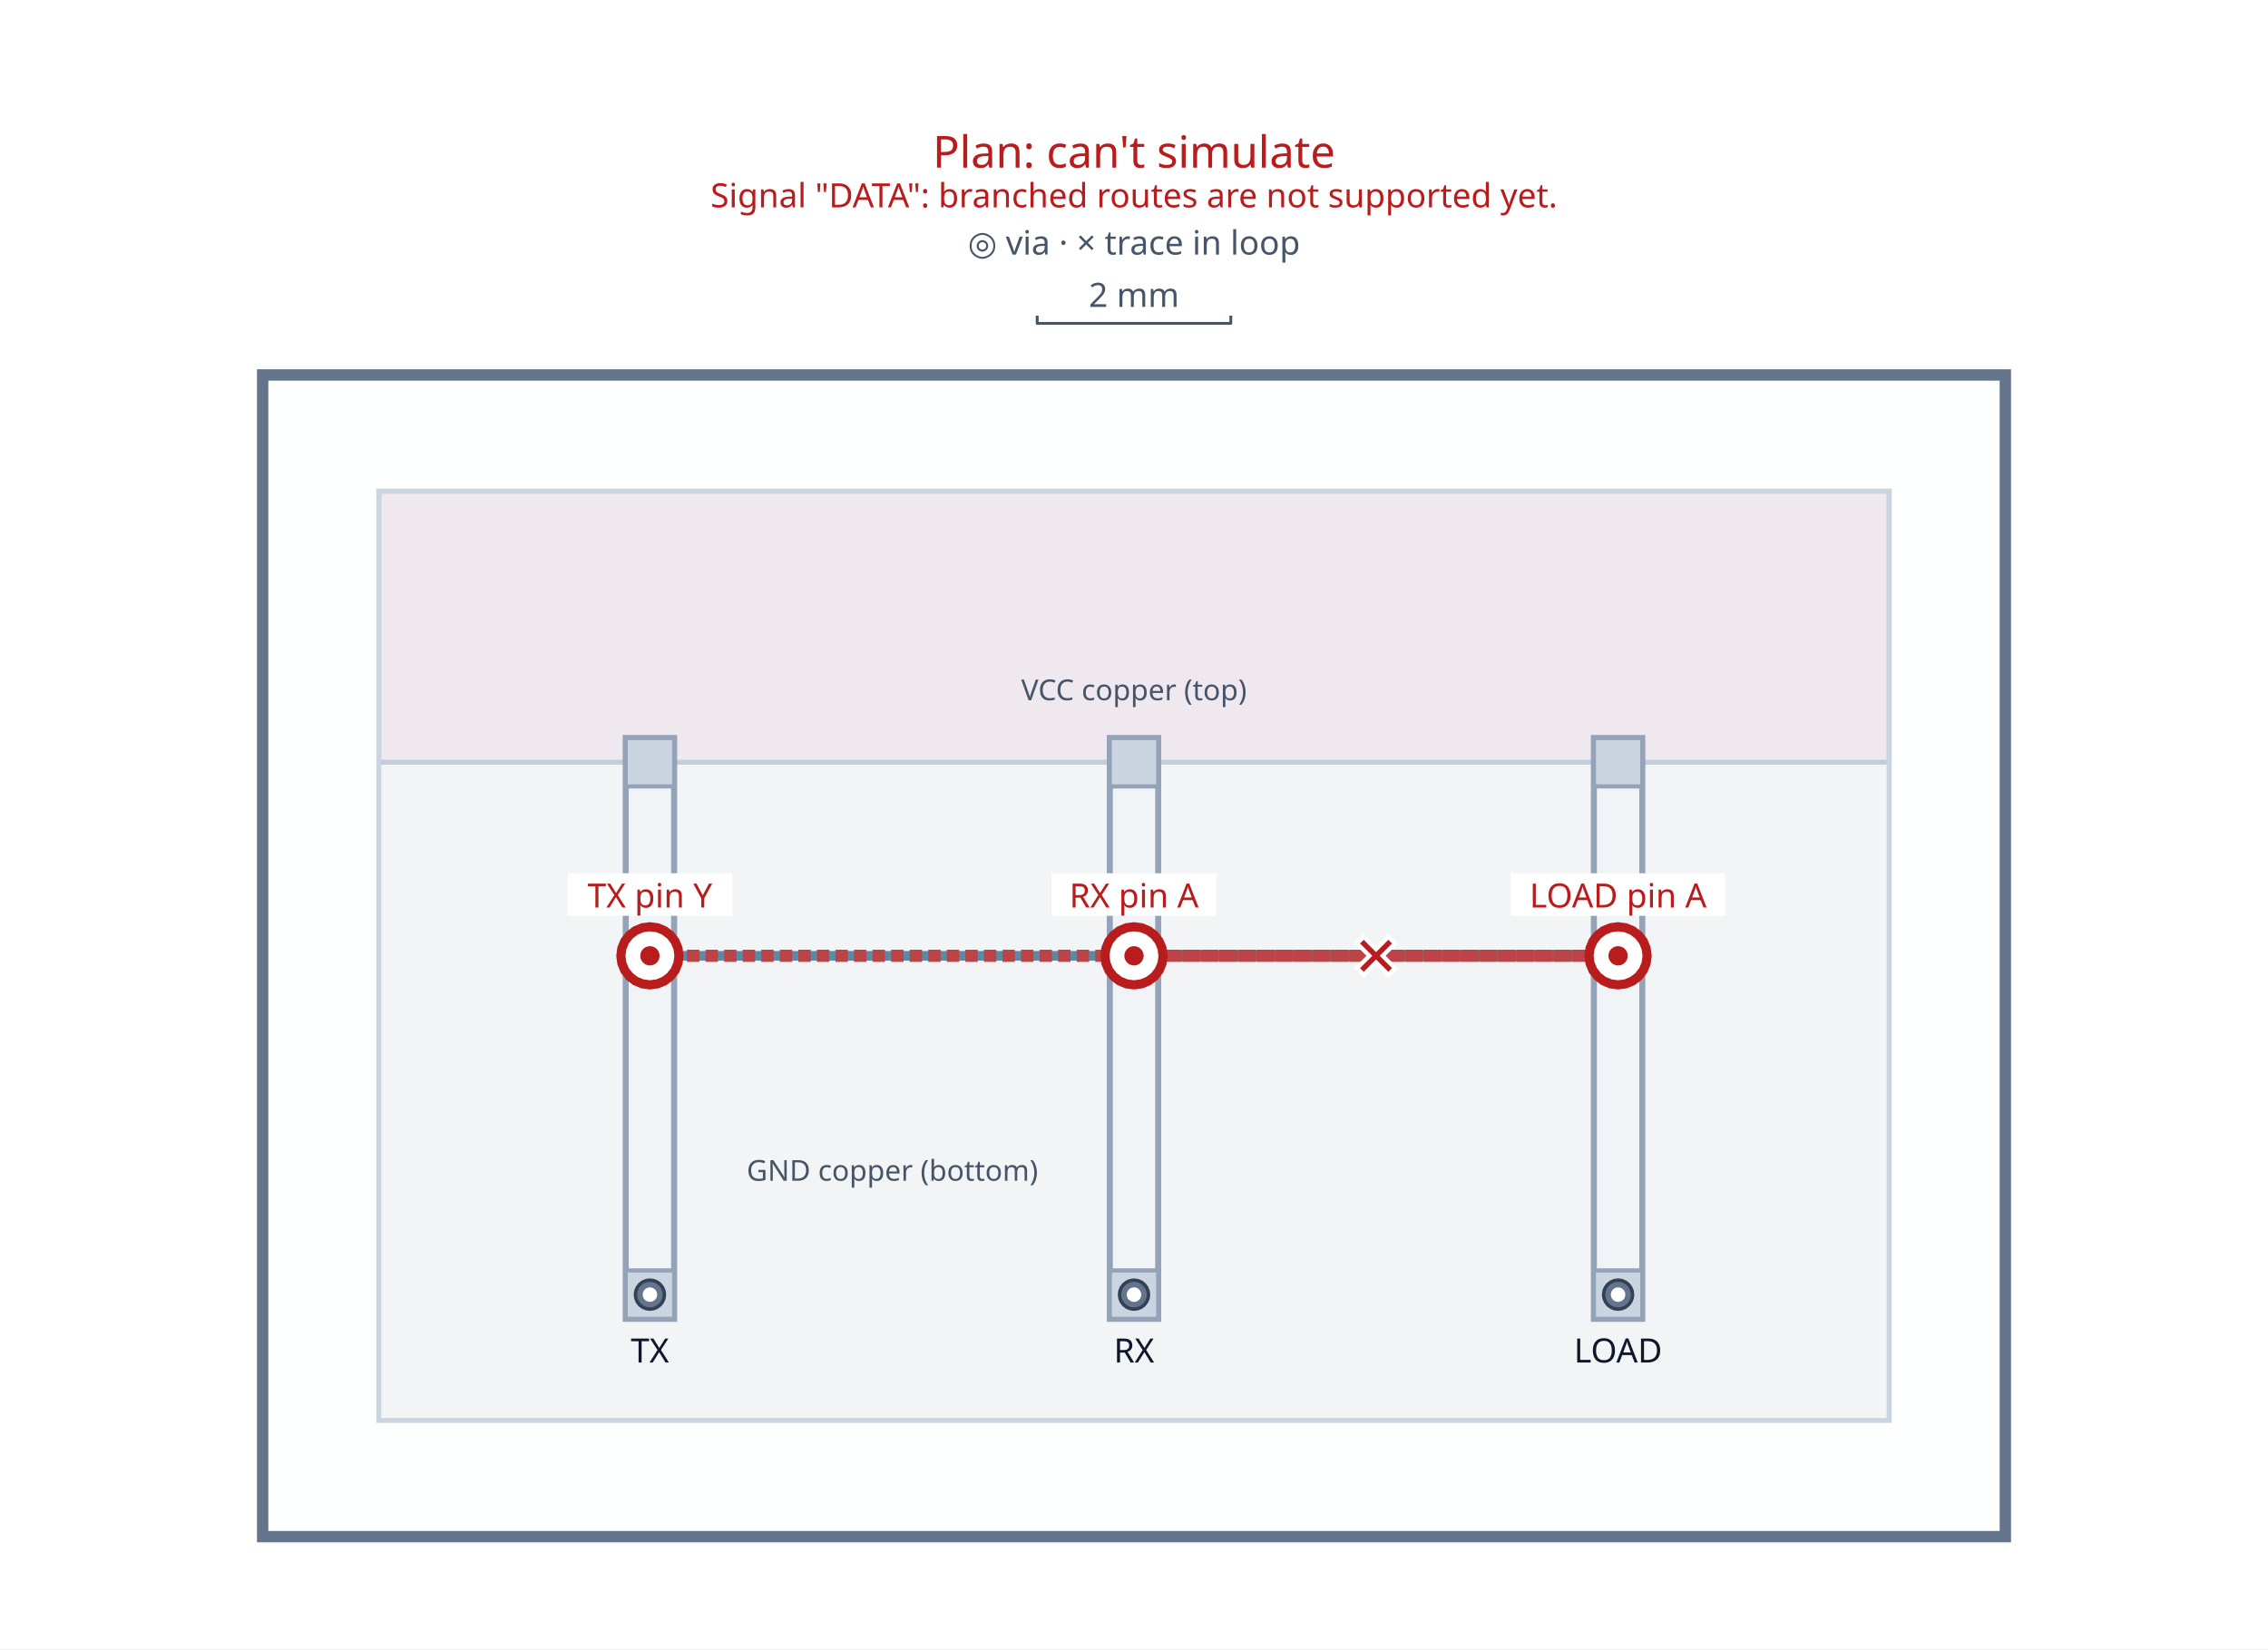
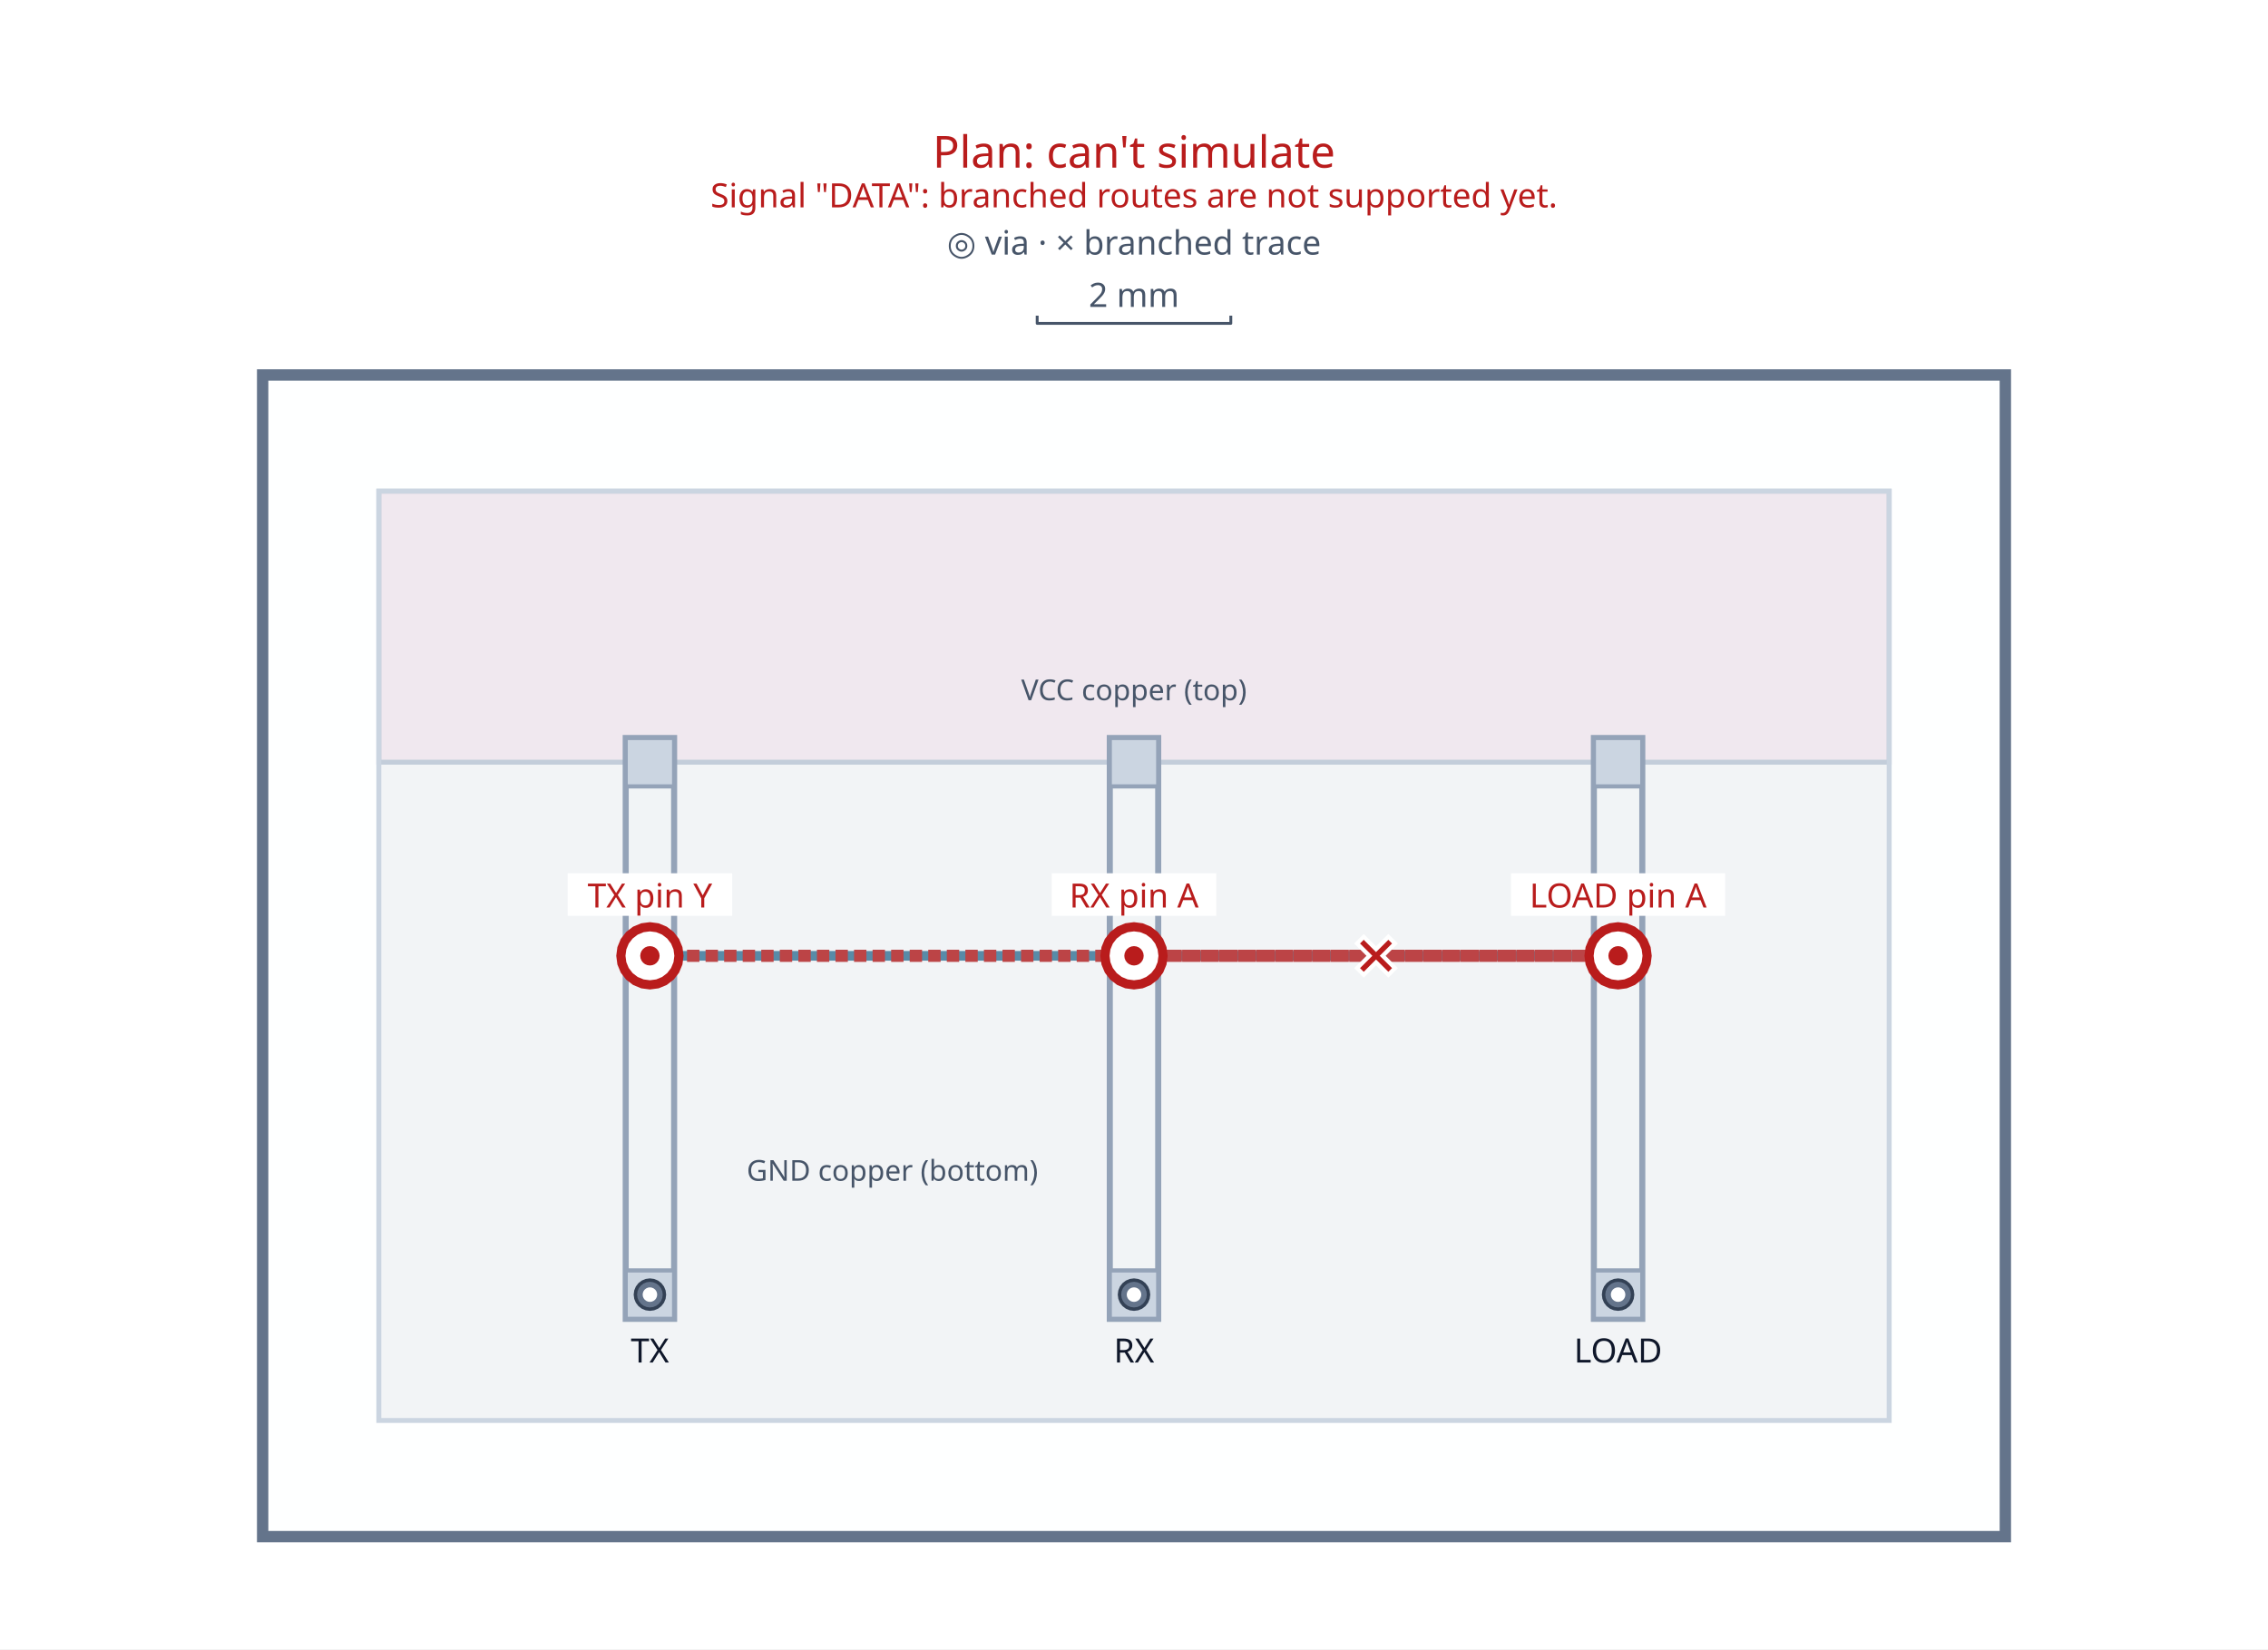
<svg xmlns="http://www.w3.org/2000/svg" width="1100" height="800" viewBox="0 0 1100 800">
  <rect width="100%" height="100%" fill="white" />
  <g>
    <polyline data-points="-1,6.612692 -1,6.533077 1,6.533077 1,6.612692" data-type="line" data-label="2 mm" points="503.043,153.117 503.043,156.856 596.957,156.856 596.957,153.117" fill="none" stroke="#475569" stroke-linejoin="round" stroke-width="1.382" />
  </g>
  <g>
    <polyline data-points="-5,0 0,0 5,0 0,0" data-type="line" data-label="Routed copper · source_trace_9" points="315.215,463.629 550,463.629 784.785,463.629 550,463.629" fill="none" stroke="#39789a" stroke-linejoin="round" stroke-width="4.696" />
  </g>
  <g>
    <polyline data-points="-5,0 0,0 5,0 0,0" data-type="line" data-label="Fault trace · source_trace_9" points="315.215,463.629 550,463.629 784.785,463.629 550,463.629" fill="none" stroke="#b91c1c" stroke-linejoin="round" stroke-width="5.88" stroke-dasharray="6,3" />
  </g>
  <g>
    <rect data-type="rect" data-label="channel_fanout: Signal &quot;DATA&quot;: branched routes are not supported yet." data-x="0" data-y="7.865769" x="303.991" y="84.118" width="492.019" height="20.318" fill="transparent" stroke="none" stroke-width="0.021" />
  </g>
  <g>
    <rect data-type="rect" data-label="" data-x="0" data-y="1.355054" x="98.129" y="40" width="903.741" height="720" fill="none" stroke="none" stroke-width="0.021" />
  </g>
  <g>
    <polygon data-type="polygon" data-label="board" data-points="-9,-6 9,-6 9,6 -9,6" points="127.387,745.371 972.613,745.371 972.613,181.887 127.387,181.887" fill="rgba(248,250,252,0.16)" stroke="#64748b" stroke-width="5.512" />
  </g>
  <g>
    <polygon data-type="polygon" data-label="VCC copper (top)" data-points="-7.8,2 7.8,2 7.8,4.8 -7.8,4.8" points="183.736,369.715 916.264,369.715 916.264,238.236 183.736,238.236" fill="rgba(219,39,119,0.06)" stroke="#cbd5e1" stroke-width="2.389" />
  </g>
  <g>
    <polygon data-type="polygon" data-label="GND copper (bottom)" data-points="-7.8,-4.8 7.8,-4.8 7.8,4.8 -7.8,4.8" points="183.736,689.023 916.264,689.023 916.264,238.236 183.736,238.236" fill="rgba(100,116,139,0.08)" stroke="#cbd5e1" stroke-width="2.389" />
  </g>
  <g>
    <polygon data-type="polygon" data-label="TX" data-points="-5.25,-3.75 -4.75,-3.75 -4.75,2.25 -5.25,2.25" points="303.476,639.718 326.954,639.718 326.954,357.976 303.476,357.976" fill="rgba(241,245,249,0.18)" stroke="#94a3b8" stroke-width="2.94" />
  </g>
  <g>
    <polygon data-type="polygon" data-label="pcb_component_1" data-points="-5.15,-3.65 -4.85,-3.65 -4.85,-3.35 -5.15,-3.35" points="308.172,635.022 322.259,635.022 322.259,620.935 308.172,620.935" fill="rgba(241,245,249,0.18)" stroke="#94a3b8" stroke-width="2.94" />
  </g>
  <g>
    <polygon data-type="polygon" data-label="RX" data-points="-0.25,-3.75 0.25,-3.75 0.25,2.25 -0.25,2.25" points="538.261,639.718 561.739,639.718 561.739,357.976 538.261,357.976" fill="rgba(241,245,249,0.18)" stroke="#94a3b8" stroke-width="2.94" />
  </g>
  <g>
    <polygon data-type="polygon" data-label="pcb_component_3" data-points="-0.15,-3.65 0.15,-3.65 0.15,-3.35 -0.15,-3.35" points="542.956,635.022 557.044,635.022 557.044,620.935 542.956,620.935" fill="rgba(241,245,249,0.18)" stroke="#94a3b8" stroke-width="2.94" />
  </g>
  <g>
    <polygon data-type="polygon" data-label="LOAD" data-points="4.75,-3.75 5.25,-3.75 5.25,2.25 4.75,2.25" points="773.046,639.718 796.524,639.718 796.524,357.976 773.046,357.976" fill="rgba(241,245,249,0.18)" stroke="#94a3b8" stroke-width="2.94" />
  </g>
  <g>
    <polygon data-type="polygon" data-label="pcb_component_5" data-points="4.85,-3.65 5.15,-3.65 5.15,-3.35 4.85,-3.35" points="777.741,635.022 791.828,635.022 791.828,620.935 777.741,620.935" fill="rgba(241,245,249,0.18)" stroke="#94a3b8" stroke-width="2.94" />
  </g>
  <g>
    <polygon data-type="polygon" data-label="TX.Y (source_port_2)" data-points="-5.15,-0.15 -4.85,-0.15 -4.85,0.15 -5.15,0.15" points="308.172,470.673 322.259,470.673 322.259,456.586 308.172,456.586" fill="#64748b" stroke="#334155" stroke-width="2.021" />
  </g>
  <g>
    <polygon data-type="polygon" data-label="TX.GND (source_port_1)" data-points="-5.25,-3.75 -4.75,-3.75 -4.75,-3.25 -5.25,-3.25" points="303.476,639.718 326.954,639.718 326.954,616.239 303.476,616.239" fill="#cbd5e1" stroke="#94a3b8" stroke-width="2.021" />
  </g>
  <g>
    <polygon data-type="polygon" data-label="TX.VCC (source_port_3)" data-points="-5.25,1.75 -4.75,1.75 -4.75,2.25 -5.25,2.25" points="303.476,381.455 326.954,381.455 326.954,357.976 303.476,357.976" fill="#cbd5e1" stroke="#94a3b8" stroke-width="2.021" />
  </g>
  <g>
    <polygon data-type="polygon" data-label="RX.A (source_port_6)" data-points="-0.15,-0.15 0.15,-0.15 0.15,0.15 -0.15,0.15" points="542.956,470.673 557.044,470.673 557.044,456.586 542.956,456.586" fill="#64748b" stroke="#334155" stroke-width="2.021" />
  </g>
  <g>
    <polygon data-type="polygon" data-label="RX.GND (source_port_7)" data-points="-0.25,-3.75 0.25,-3.75 0.25,-3.25 -0.25,-3.25" points="538.261,639.718 561.739,639.718 561.739,616.239 538.261,616.239" fill="#cbd5e1" stroke="#94a3b8" stroke-width="2.021" />
  </g>
  <g>
    <polygon data-type="polygon" data-label="RX.VCC (source_port_9)" data-points="-0.25,1.75 0.25,1.75 0.25,2.25 -0.25,2.25" points="538.261,381.455 561.739,381.455 561.739,357.976 538.261,357.976" fill="#cbd5e1" stroke="#94a3b8" stroke-width="2.021" />
  </g>
  <g>
    <polygon data-type="polygon" data-label="LOAD.A (source_port_12)" data-points="4.85,-0.15 5.15,-0.15 5.15,0.15 4.85,0.15" points="777.741,470.673 791.828,470.673 791.828,456.586 777.741,456.586" fill="#64748b" stroke="#334155" stroke-width="2.021" />
  </g>
  <g>
    <polygon data-type="polygon" data-label="LOAD.GND (source_port_13)" data-points="4.75,-3.75 5.25,-3.75 5.25,-3.25 4.75,-3.25" points="773.046,639.718 796.524,639.718 796.524,616.239 773.046,616.239" fill="#cbd5e1" stroke="#94a3b8" stroke-width="2.021" />
  </g>
  <g>
    <polygon data-type="polygon" data-label="LOAD.VCC (source_port_15)" data-points="4.75,1.75 5.25,1.75 5.25,2.25 4.75,2.25" points="773.046,381.455 796.524,381.455 796.524,357.976 773.046,357.976" fill="#cbd5e1" stroke="#94a3b8" stroke-width="2.021" />
  </g>
  <g>
    <polygon data-type="polygon" data-label="Via pcb_via_0 · top–inner1–inner2–bottom" data-points="-4.85,-3.5 -4.855111,-3.461177 -4.870096,-3.425 -4.893934,-3.393934 -4.925,-3.370096 -4.961177,-3.355111 -5,-3.35 -5.038823,-3.355111 -5.075,-3.370096 -5.106066,-3.393934 -5.129904,-3.425 -5.144889,-3.461177 -5.15,-3.5 -5.144889,-3.538823 -5.129904,-3.575 -5.106066,-3.606066 -5.075,-3.629904 -5.038823,-3.644889 -5,-3.65 -4.961177,-3.644889 -4.925,-3.629904 -4.893934,-3.606066 -4.870096,-3.575 -4.855111,-3.538823" points="322.259,627.979 322.019,626.156 321.315,624.457 320.196,622.998 318.737,621.879 317.038,621.175 315.215,620.935 313.392,621.175 311.693,621.879 310.235,622.998 309.115,624.457 308.412,626.156 308.172,627.979 308.412,629.802 309.115,631.5 310.235,632.959 311.693,634.079 313.392,634.782 315.215,635.022 317.038,634.782 318.737,634.079 320.196,632.959 321.315,631.5 322.019,629.802" fill="#64748b" stroke="#334155" stroke-width="1.654" />
  </g>
  <g>
    <polygon data-type="polygon" data-label="Via pcb_via_0 · top–inner1–inner2–bottom" data-points="-4.925,-3.5 -4.927556,-3.480589 -4.935048,-3.4625 -4.946967,-3.446967 -4.9625,-3.435048 -4.980589,-3.427556 -5,-3.425 -5.019411,-3.427556 -5.0375,-3.435048 -5.053033,-3.446967 -5.064952,-3.4625 -5.072444,-3.480589 -5.075,-3.5 -5.072444,-3.519411 -5.064952,-3.5375 -5.053033,-3.553033 -5.0375,-3.564952 -5.019411,-3.572444 -5,-3.575 -4.980589,-3.572444 -4.9625,-3.564952 -4.946967,-3.553033 -4.935048,-3.5375 -4.927556,-3.519411" points="318.737,627.979 318.617,627.067 318.265,626.218 317.705,625.488 316.976,624.929 316.127,624.577 315.215,624.457 314.304,624.577 313.454,624.929 312.725,625.488 312.165,626.218 311.813,627.067 311.693,627.979 311.813,628.89 312.165,629.74 312.725,630.469 313.454,631.029 314.304,631.38 315.215,631.5 316.127,631.38 316.976,631.029 317.705,630.469 318.265,629.74 318.617,628.89" fill="#fff" stroke="none" stroke-width="0.021" />
  </g>
  <g>
    <polygon data-type="polygon" data-label="Via pcb_via_1 · top–inner1–inner2–bottom" data-points="0.15,-3.5 0.144889,-3.461177 0.129904,-3.425 0.106066,-3.393934 0.075,-3.370096 0.038823,-3.355111 0,-3.35 -0.038823,-3.355111 -0.075,-3.370096 -0.106066,-3.393934 -0.129904,-3.425 -0.144889,-3.461177 -0.15,-3.5 -0.144889,-3.538823 -0.129904,-3.575 -0.106066,-3.606066 -0.075,-3.629904 -0.038823,-3.644889 0,-3.65 0.038823,-3.644889 0.075,-3.629904 0.106066,-3.606066 0.129904,-3.575 0.144889,-3.538823" points="557.044,627.979 556.804,626.156 556.1,624.457 554.981,622.998 553.522,621.879 551.823,621.175 550,620.935 548.177,621.175 546.478,621.879 545.019,622.998 543.9,624.457 543.196,626.156 542.956,627.979 543.196,629.802 543.9,631.5 545.019,632.959 546.478,634.079 548.177,634.782 550,635.022 551.823,634.782 553.522,634.079 554.981,632.959 556.1,631.5 556.804,629.802" fill="#64748b" stroke="#334155" stroke-width="1.654" />
  </g>
  <g>
    <polygon data-type="polygon" data-label="Via pcb_via_1 · top–inner1–inner2–bottom" data-points="0.075,-3.5 0.072444,-3.480589 0.064952,-3.4625 0.053033,-3.446967 0.0375,-3.435048 0.019411,-3.427556 0,-3.425 -0.019411,-3.427556 -0.0375,-3.435048 -0.053033,-3.446967 -0.064952,-3.4625 -0.072444,-3.480589 -0.075,-3.5 -0.072444,-3.519411 -0.064952,-3.5375 -0.053033,-3.553033 -0.0375,-3.564952 -0.019411,-3.572444 0,-3.575 0.019411,-3.572444 0.0375,-3.564952 0.053033,-3.553033 0.064952,-3.5375 0.072444,-3.519411" points="553.522,627.979 553.402,627.067 553.05,626.218 552.49,625.488 551.761,624.929 550.911,624.577 550,624.457 549.089,624.577 548.239,624.929 547.51,625.488 546.95,626.218 546.598,627.067 546.478,627.979 546.598,628.89 546.95,629.74 547.51,630.469 548.239,631.029 549.089,631.38 550,631.5 550.911,631.38 551.761,631.029 552.49,630.469 553.05,629.74 553.402,628.89" fill="#fff" stroke="none" stroke-width="0.021" />
  </g>
  <g>
    <polygon data-type="polygon" data-label="Via pcb_via_2 · top–inner1–inner2–bottom" data-points="5.15,-3.5 5.144889,-3.461177 5.129904,-3.425 5.106066,-3.393934 5.075,-3.370096 5.038823,-3.355111 5,-3.35 4.961177,-3.355111 4.925,-3.370096 4.893934,-3.393934 4.870096,-3.425 4.855111,-3.461177 4.85,-3.5 4.855111,-3.538823 4.870096,-3.575 4.893934,-3.606066 4.925,-3.629904 4.961177,-3.644889 5,-3.65 5.038823,-3.644889 5.075,-3.629904 5.106066,-3.606066 5.129904,-3.575 5.144889,-3.538823" points="791.828,627.979 791.588,626.156 790.885,624.457 789.765,622.998 788.307,621.879 786.608,621.175 784.785,620.935 782.962,621.175 781.263,621.879 779.804,622.998 778.685,624.457 777.981,626.156 777.741,627.979 777.981,629.802 778.685,631.5 779.804,632.959 781.263,634.079 782.962,634.782 784.785,635.022 786.608,634.782 788.307,634.079 789.765,632.959 790.885,631.5 791.588,629.802" fill="#64748b" stroke="#334155" stroke-width="1.654" />
  </g>
  <g>
    <polygon data-type="polygon" data-label="Via pcb_via_2 · top–inner1–inner2–bottom" data-points="5.075,-3.5 5.072444,-3.480589 5.064952,-3.4625 5.053033,-3.446967 5.0375,-3.435048 5.019411,-3.427556 5,-3.425 4.980589,-3.427556 4.9625,-3.435048 4.946967,-3.446967 4.935048,-3.4625 4.927556,-3.480589 4.925,-3.5 4.927556,-3.519411 4.935048,-3.5375 4.946967,-3.553033 4.9625,-3.564952 4.980589,-3.572444 5,-3.575 5.019411,-3.572444 5.0375,-3.564952 5.053033,-3.553033 5.064952,-3.5375 5.072444,-3.519411" points="788.307,627.979 788.187,627.067 787.835,626.218 787.275,625.488 786.546,624.929 785.696,624.577 784.785,624.457 783.873,624.577 783.024,624.929 782.295,625.488 781.735,626.218 781.383,627.067 781.263,627.979 781.383,628.89 781.735,629.74 782.295,630.469 783.024,631.029 783.873,631.38 784.785,631.5 785.696,631.38 786.546,631.029 787.275,630.469 787.835,629.74 788.187,628.89" fill="#fff" stroke="none" stroke-width="0.021" />
  </g>
  <g>
    <polygon data-type="polygon" data-label="Fault trace · source_trace_9" data-points="2.304348,-0.127174 2.372826,-0.195652 2.5,-0.068478 2.627174,-0.195652 2.695652,-0.127174 2.568478,0 2.695652,0.127174 2.627174,0.195652 2.5,0.068478 2.372826,0.195652 2.304348,0.127174 2.431522,0" points="658.205,469.601 661.421,472.816 667.392,466.845 673.364,472.816 676.58,469.601 670.608,463.629 676.58,457.658 673.364,454.442 667.392,460.414 661.421,454.442 658.205,457.658 664.177,463.629" fill="#b91c1c" stroke="#fff" stroke-width="2.021" />
  </g>
  <g>
    <polygon data-type="polygon" data-label="Fault port · TX.Y (source_port_2)" data-points="-4.699948,0 -4.710172,0.077659 -4.740147,0.150026 -4.787831,0.212169 -4.849974,0.259853 -4.922341,0.289828 -5,0.300052 -5.077659,0.289828 -5.150026,0.259853 -5.212169,0.212169 -5.259853,0.150026 -5.289828,0.077659 -5.300052,0 -5.289828,-0.077659 -5.259853,-0.150026 -5.212169,-0.212169 -5.150026,-0.259853 -5.077659,-0.289828 -5,-0.300052 -4.922341,-0.289828 -4.849974,-0.259853 -4.787831,-0.212169 -4.740147,-0.150026 -4.710172,-0.077659" points="329.305,463.629 328.825,459.983 327.417,456.584 325.178,453.666 322.26,451.427 318.862,450.02 315.215,449.54 311.568,450.02 308.17,451.427 305.252,453.666 303.013,456.584 301.606,459.983 301.126,463.629 301.606,467.276 303.013,470.674 305.252,473.592 308.17,475.831 311.568,477.239 315.215,477.719 318.862,477.239 322.26,475.831 325.178,473.592 327.417,470.674 328.825,467.276" fill="#fff" stroke="#b91c1c" stroke-width="4.436" />
  </g>
  <g>
    <polygon data-type="polygon" data-label="Fault port · TX.Y (source_port_2)" data-points="-4.899983,0 -4.903391,0.025886 -4.913382,0.050009 -4.929277,0.070723 -4.949991,0.086618 -4.974114,0.096609 -5,0.100017 -5.025886,0.096609 -5.050009,0.086618 -5.070723,0.070723 -5.086618,0.050009 -5.096609,0.025886 -5.100017,0 -5.096609,-0.025886 -5.086618,-0.050009 -5.070723,-0.070723 -5.050009,-0.086618 -5.025886,-0.096609 -5,-0.100017 -4.974114,-0.096609 -4.949991,-0.086618 -4.929277,-0.070723 -4.913382,-0.050009 -4.903391,-0.025886" points="319.912,463.629 319.752,462.414 319.282,461.281 318.536,460.308 317.563,459.562 316.431,459.093 315.215,458.933 314,459.093 312.867,459.562 311.894,460.308 311.148,461.281 310.679,462.414 310.519,463.629 310.679,464.845 311.148,465.978 311.894,466.95 312.867,467.697 314,468.166 315.215,468.326 316.431,468.166 317.563,467.697 318.536,466.95 319.282,465.978 319.752,464.845" fill="#b91c1c" stroke="none" stroke-width="0.021" />
  </g>
  <g>
    <polygon data-type="polygon" data-label="Fault port · RX.A (source_port_6)" data-points="0.300052,0 0.289828,0.077659 0.259853,0.150026 0.212169,0.212169 0.150026,0.259853 0.077659,0.289828 0,0.300052 -0.077659,0.289828 -0.150026,0.259853 -0.212169,0.212169 -0.259853,0.150026 -0.289828,0.077659 -0.300052,0 -0.289828,-0.077659 -0.259853,-0.150026 -0.212169,-0.212169 -0.150026,-0.259853 -0.077659,-0.289828 0,-0.300052 0.077659,-0.289828 0.150026,-0.259853 0.212169,-0.212169 0.259853,-0.150026 0.289828,-0.077659" points="564.09,463.629 563.609,459.983 562.202,456.584 559.963,453.666 557.045,451.427 553.647,450.02 550,449.54 546.353,450.02 542.955,451.427 540.037,453.666 537.798,456.584 536.391,459.983 535.91,463.629 536.391,467.276 537.798,470.674 540.037,473.592 542.955,475.831 546.353,477.239 550,477.719 553.647,477.239 557.045,475.831 559.963,473.592 562.202,470.674 563.609,467.276" fill="#fff" stroke="#b91c1c" stroke-width="4.436" />
  </g>
  <g>
    <polygon data-type="polygon" data-label="Fault port · RX.A (source_port_6)" data-points="0.100017,0 0.096609,0.025886 0.086618,0.050009 0.070723,0.070723 0.050009,0.086618 0.025886,0.096609 0,0.100017 -0.025886,0.096609 -0.050009,0.086618 -0.070723,0.070723 -0.086618,0.050009 -0.096609,0.025886 -0.100017,0 -0.096609,-0.025886 -0.086618,-0.050009 -0.070723,-0.070723 -0.050009,-0.086618 -0.025886,-0.096609 0,-0.100017 0.025886,-0.096609 0.050009,-0.086618 0.070723,-0.070723 0.086618,-0.050009 0.096609,-0.025886" points="554.696,463.629 554.536,462.414 554.067,461.281 553.321,460.308 552.348,459.562 551.216,459.093 550,458.933 548.784,459.093 547.652,459.562 546.679,460.308 545.933,461.281 545.464,462.414 545.304,463.629 545.464,464.845 545.933,465.978 546.679,466.95 547.652,467.697 548.784,468.166 550,468.326 551.216,468.166 552.348,467.697 553.321,466.95 554.067,465.978 554.536,464.845" fill="#b91c1c" stroke="none" stroke-width="0.021" />
  </g>
  <g>
    <polygon data-type="polygon" data-label="Fault port · LOAD.A (source_port_12)" data-points="5.300052,0 5.289828,0.077659 5.259853,0.150026 5.212169,0.212169 5.150026,0.259853 5.077659,0.289828 5,0.300052 4.922341,0.289828 4.849974,0.259853 4.787831,0.212169 4.740147,0.150026 4.710172,0.077659 4.699948,0 4.710172,-0.077659 4.740147,-0.150026 4.787831,-0.212169 4.849974,-0.259853 4.922341,-0.289828 5,-0.300052 5.077659,-0.289828 5.150026,-0.259853 5.212169,-0.212169 5.259853,-0.150026 5.289828,-0.077659" points="798.874,463.629 798.394,459.983 796.987,456.584 794.748,453.666 791.83,451.427 788.432,450.02 784.785,449.54 781.138,450.02 777.74,451.427 774.822,453.666 772.583,456.584 771.175,459.983 770.695,463.629 771.175,467.276 772.583,470.674 774.822,473.592 777.74,475.831 781.138,477.239 784.785,477.719 788.432,477.239 791.83,475.831 794.748,473.592 796.987,470.674 798.394,467.276" fill="#fff" stroke="#b91c1c" stroke-width="4.436" />
  </g>
  <g>
    <polygon data-type="polygon" data-label="Fault port · LOAD.A (source_port_12)" data-points="5.100017,0 5.096609,0.025886 5.086618,0.050009 5.070723,0.070723 5.050009,0.086618 5.025886,0.096609 5,0.100017 4.974114,0.096609 4.949991,0.086618 4.929277,0.070723 4.913382,0.050009 4.903391,0.025886 4.899983,0 4.903391,-0.025886 4.913382,-0.050009 4.929277,-0.070723 4.949991,-0.086618 4.974114,-0.096609 5,-0.100017 5.025886,-0.096609 5.050009,-0.086618 5.070723,-0.070723 5.086618,-0.050009 5.096609,-0.025886" points="789.481,463.629 789.321,462.414 788.852,461.281 788.106,460.308 787.133,459.562 786,459.093 784.785,458.933 783.569,459.093 782.437,459.562 781.464,460.308 780.718,461.281 780.248,462.414 780.088,463.629 780.248,464.845 780.718,465.978 781.464,466.95 782.437,467.697 783.569,468.166 784.785,468.326 786,468.166 787.133,467.697 788.106,466.95 788.852,465.978 789.321,464.845" fill="#b91c1c" stroke="none" stroke-width="0.021" />
  </g>
  <g>
    <polygon data-type="polygon" data-label="" data-points="-5.849808,0.413052 -4.150192,0.413052 -4.150192,0.852667 -5.849808,0.852667" points="275.311,444.234 355.12,444.234 355.12,423.591 275.311,423.591" fill="#fff" stroke="none" stroke-width="0.021" />
  </g>
  <g>
    <polygon data-type="polygon" data-label="" data-points="-0.849808,0.413052 0.849808,0.413052 0.849808,0.852667 -0.849808,0.852667" points="510.096,444.234 589.904,444.234 589.904,423.591 510.096,423.591" fill="#fff" stroke="none" stroke-width="0.021" />
  </g>
  <g>
    <polygon data-type="polygon" data-label="" data-points="3.894038,0.413052 6.105962,0.413052 6.105962,0.852667 3.894038,0.852667" points="732.852,444.234 836.718,444.234 836.718,423.591 732.852,423.591" fill="#fff" stroke="none" stroke-width="0.021" />
  </g>
  <text data-type="text" data-label="TX pin Y" data-x="-5" data-y="0.63286" x="315.215" y="433.912" fill="#b91c1c" font-size="16.254" font-family="sans-serif" text-anchor="middle" dominant-baseline="central">TX pin Y</text>
  <text data-type="text" data-label="RX pin A" data-x="0" data-y="0.63286" x="550" y="433.912" fill="#b91c1c" font-size="16.254" font-family="sans-serif" text-anchor="middle" dominant-baseline="central">RX pin A</text>
  <text data-type="text" data-label="LOAD pin A" data-x="5" data-y="0.63286" x="784.785" y="433.912" fill="#b91c1c" font-size="16.254" font-family="sans-serif" text-anchor="middle" dominant-baseline="central">LOAD pin A</text>
  <text data-type="text" data-label="TX" data-x="-5" data-y="-4.066881" x="315.215" y="654.598" fill="#0f172a" font-size="16.254" font-family="sans-serif" text-anchor="middle" dominant-baseline="central">TX</text>
  <text data-type="text" data-label="RX" data-x="0" data-y="-4.066881" x="550" y="654.598" fill="#0f172a" font-size="16.254" font-family="sans-serif" text-anchor="middle" dominant-baseline="central">RX</text>
  <text data-type="text" data-label="LOAD" data-x="5" data-y="-4.066881" x="784.785" y="654.598" fill="#0f172a" font-size="16.254" font-family="sans-serif" text-anchor="middle" dominant-baseline="central">LOAD</text>
  <text data-type="text" data-label="VCC copper (top)" data-x="0" data-y="2.756" x="550" y="334.216" fill="#475569" font-size="13.979" font-family="sans-serif" text-anchor="middle" dominant-baseline="central">VCC copper (top)</text>
  <text data-type="text" data-label="GND copper (bottom)" data-x="-2.496" data-y="-2.208" x="432.795" y="567.31" fill="#475569" font-size="13.979" font-family="sans-serif" text-anchor="middle" dominant-baseline="central">GND copper (bottom)</text>
  <text data-type="text" data-label="2 mm" data-x="0" data-y="6.837692" x="550" y="142.552" fill="#475569" font-size="16.254" font-family="sans-serif" text-anchor="middle" dominant-baseline="central">2 mm</text>
-   <text data-type="text" data-label="◎ via · × trace in loop" data-x="0" data-y="7.412308" x="550" y="115.57" fill="#475569" font-size="16.254" font-family="sans-serif" text-anchor="middle" dominant-baseline="central">◎ via · × trace in loop</text>
+   <text data-type="text" data-label="◎ via · × branched trace" data-x="0" data-y="7.412308" x="550" y="115.57" fill="#475569" font-size="16.254" font-family="sans-serif" text-anchor="middle" dominant-baseline="central">◎ via · × branched trace</text>
  <text data-type="text" data-label="Signal &quot;DATA&quot;: branched routes are not supported yet." data-x="0" data-y="7.865769" x="550" y="94.277" fill="#b91c1c" font-size="16.254" font-family="sans-serif" text-anchor="middle" dominant-baseline="central">Signal "DATA": branched routes are not supported yet.</text>
  <text data-type="text" data-label="Plan: can't simulate" data-x="0" data-y="8.319231" x="550" y="72.983" fill="#b91c1c" font-size="21.456" font-family="sans-serif" text-anchor="middle" dominant-baseline="central">Plan: can't simulate</text>
  <g id="crosshair" style="display: none">
    <line id="crosshair-h" y1="0" y2="800" stroke="#666" stroke-width="0.5" />
    <line id="crosshair-v" x1="0" x2="1100" stroke="#666" stroke-width="0.5" />
    <text id="coordinates" font-family="monospace" font-size="12" fill="#666" />
  </g>
</svg>
